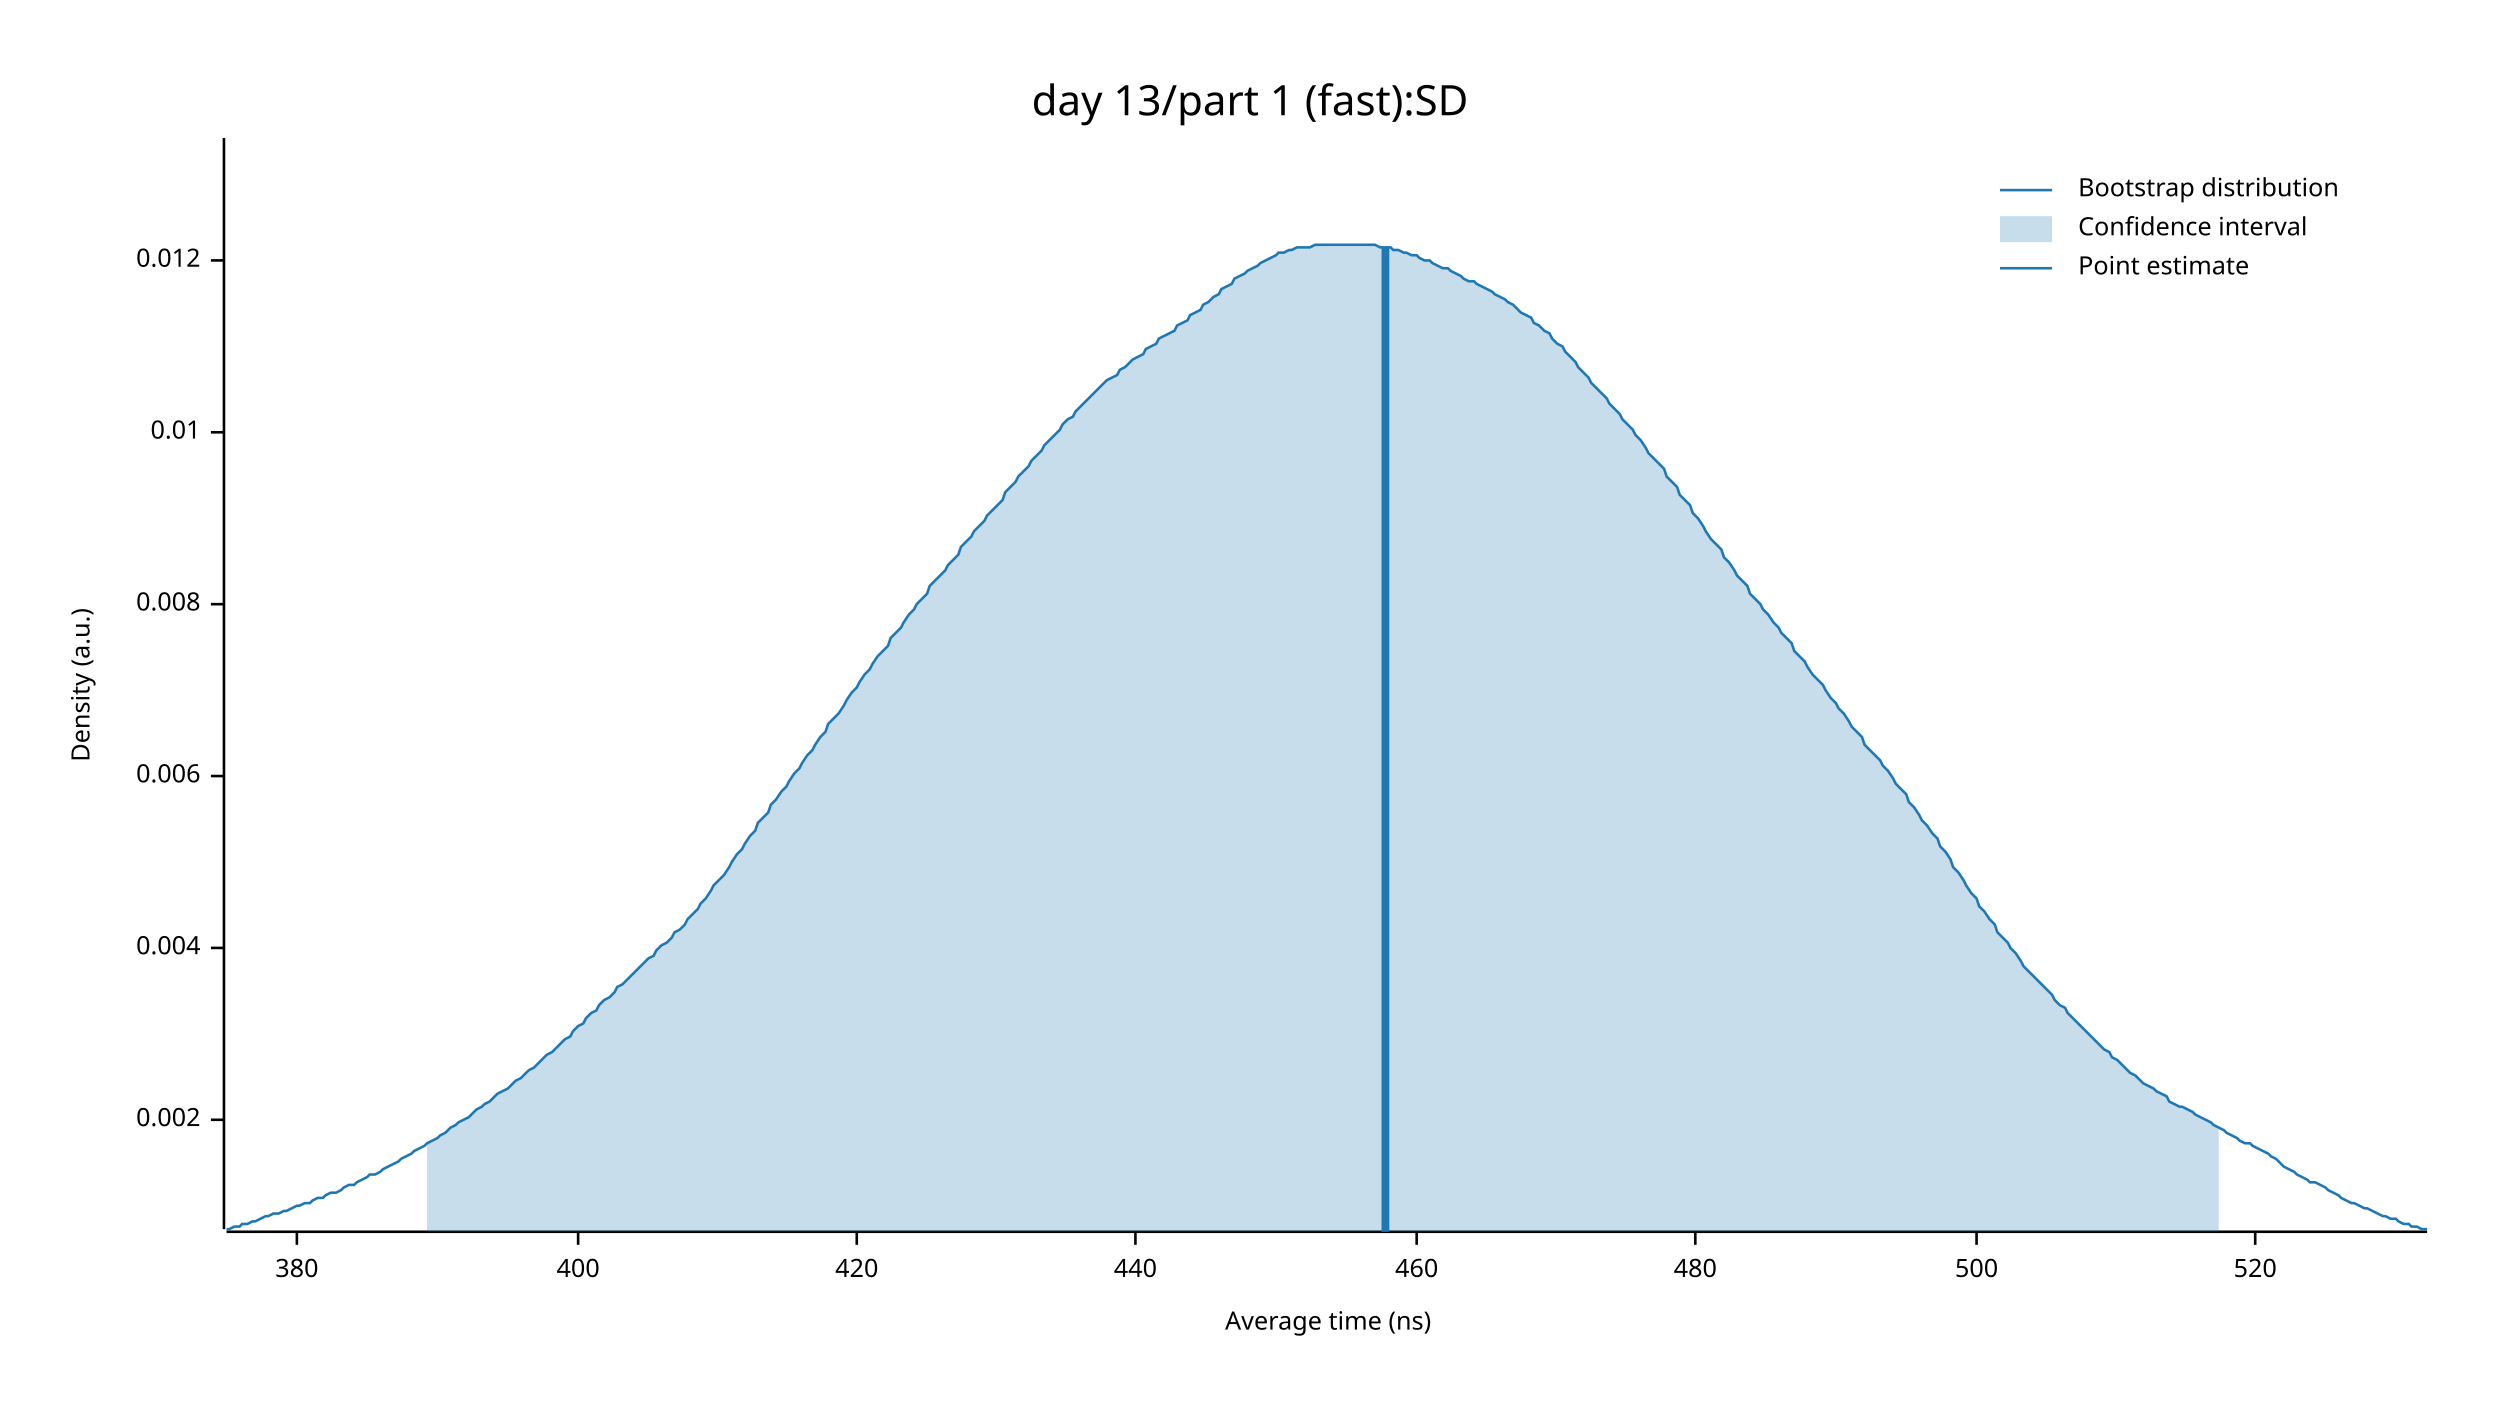
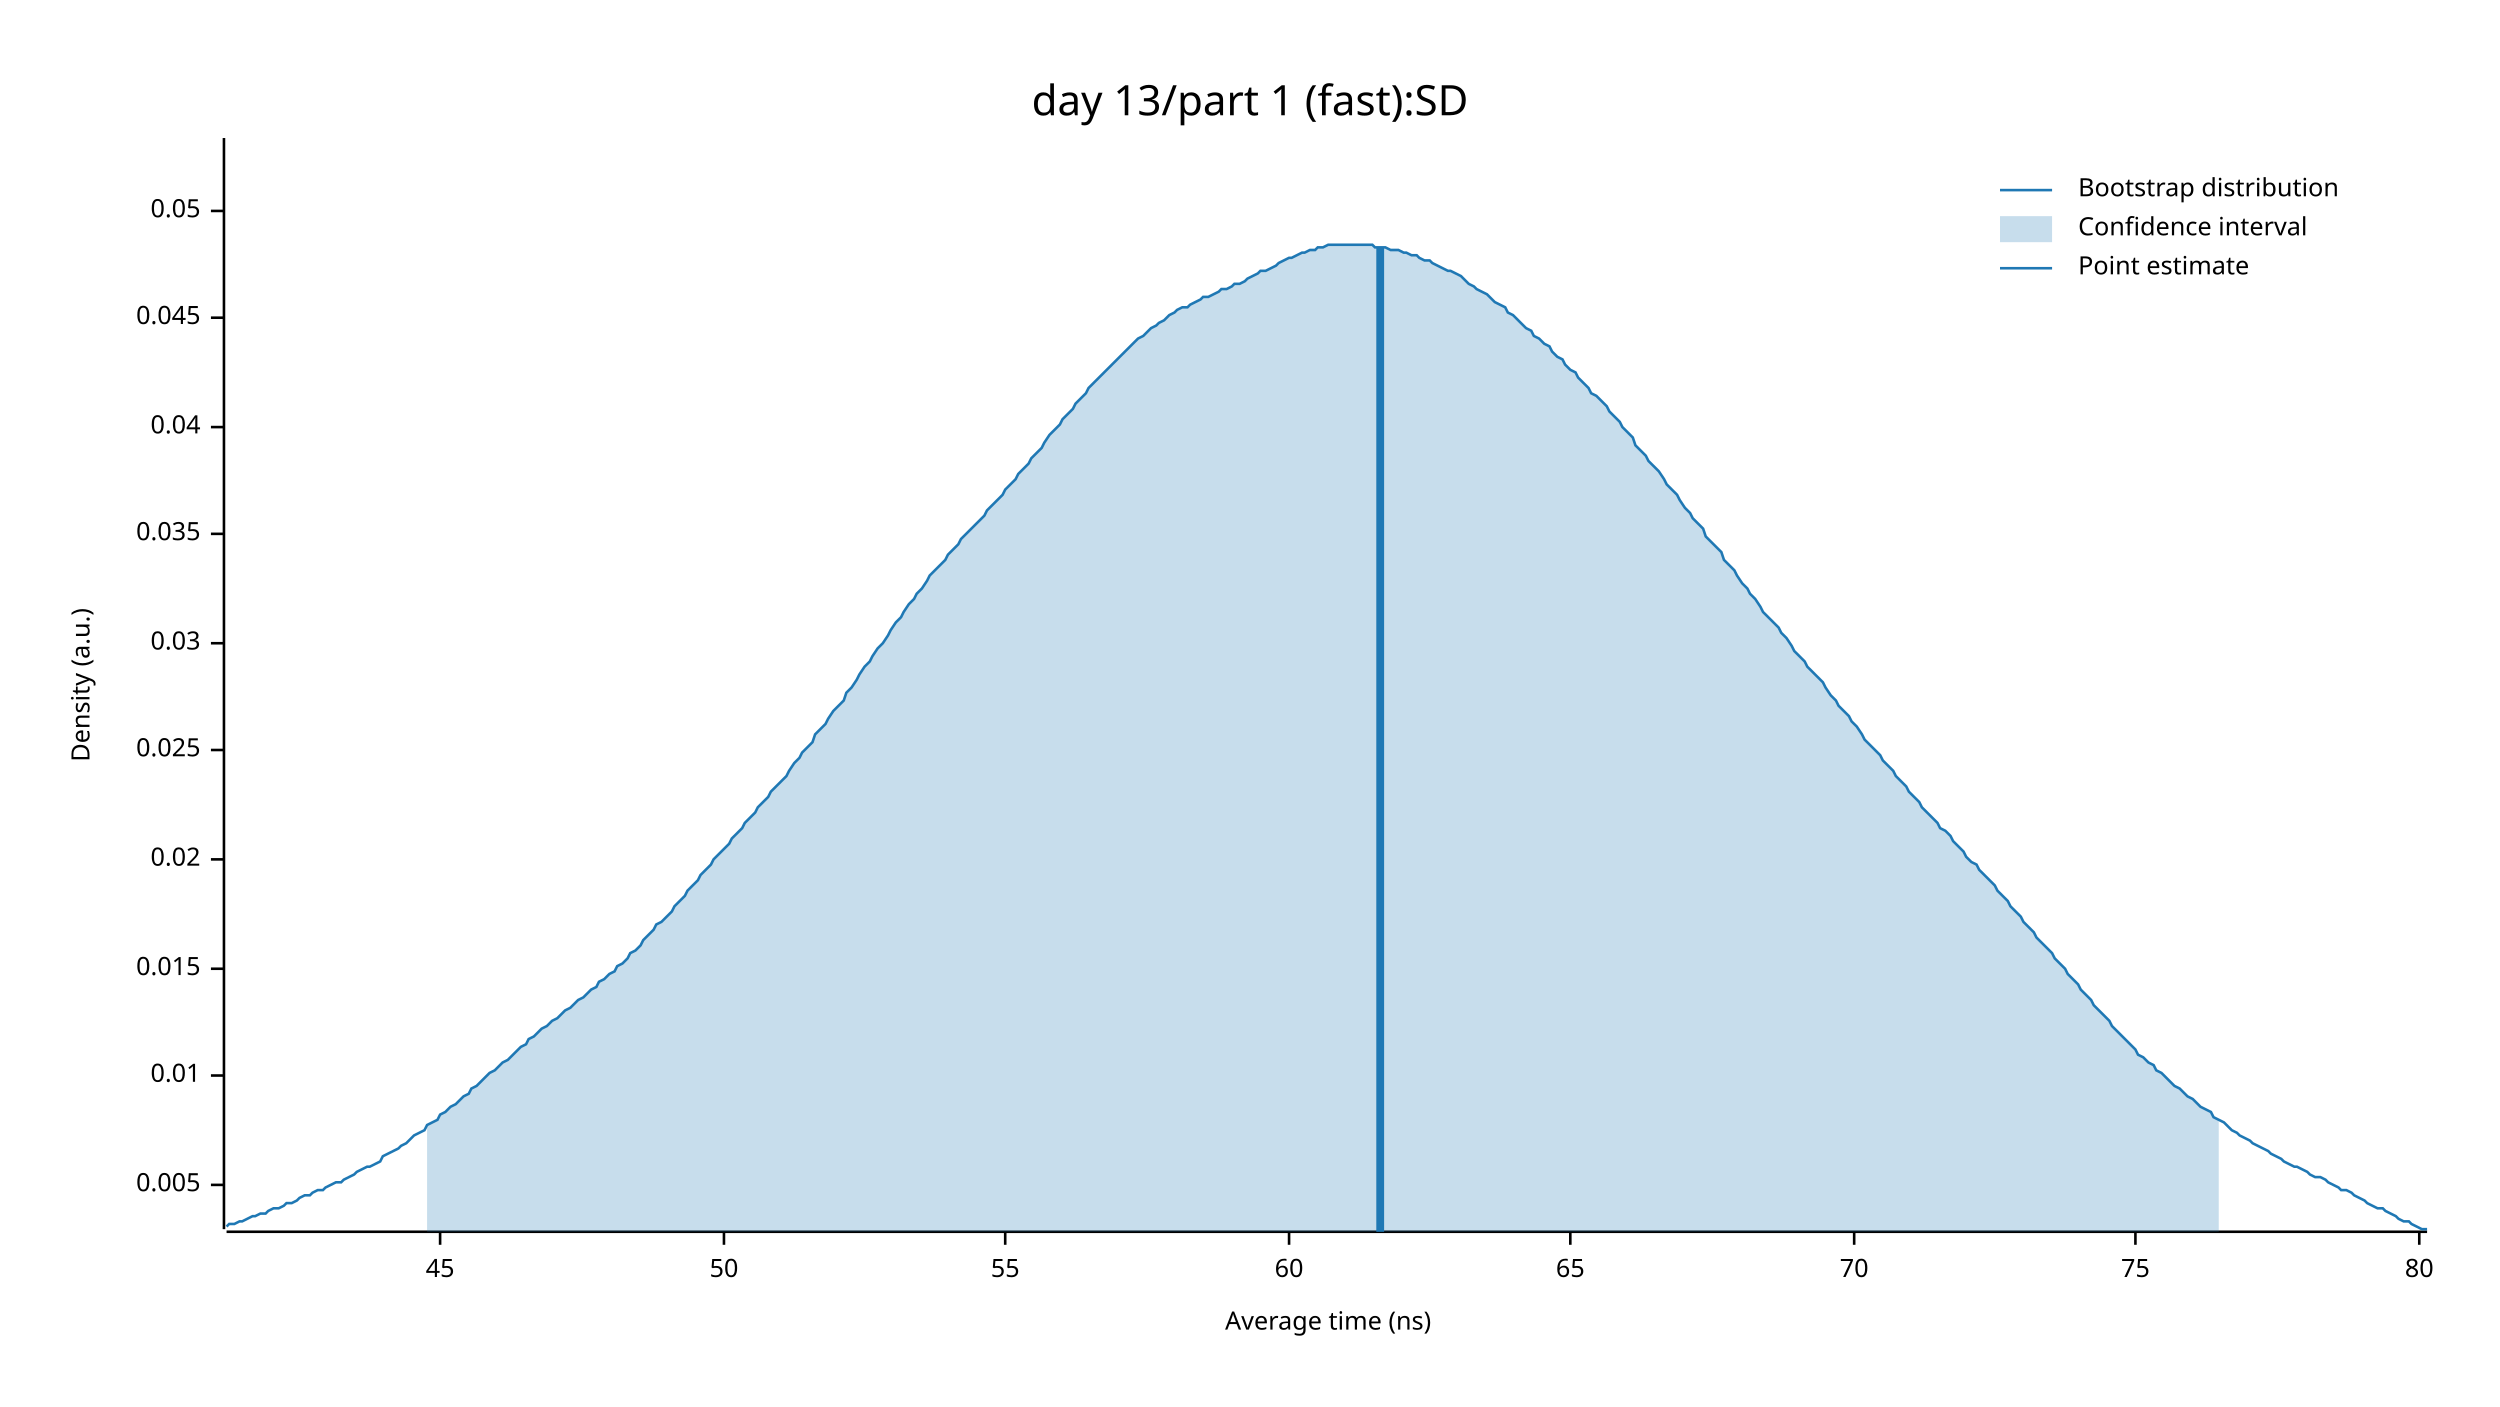
<svg xmlns="http://www.w3.org/2000/svg" width="960" height="540" viewBox="0 0 960 540">
  <text x="480" y="32" dy="0.76em" text-anchor="middle" font-family="sans-serif" font-size="16.129" opacity="1" fill="#000000">
day 13/part 1 (fast):SD
</text>
  <text x="27" y="263" dy="0.76em" text-anchor="middle" font-family="sans-serif" font-size="9.677" opacity="1" fill="#000000" transform="rotate(270, 27, 263)">
Density (a.u.)
</text>
  <text x="510" y="513" dy="-0.5ex" text-anchor="middle" font-family="sans-serif" font-size="9.677" opacity="1" fill="#000000">
Average time (ns)
</text>
  <polyline fill="none" opacity="1" stroke="#000000" stroke-width="1" points="86,53 86,472 " />
-   <text x="77" y="430" dy="0.5ex" text-anchor="end" font-family="sans-serif" font-size="9.677" opacity="1" fill="#000000">
- 0.002
+   <text x="77" y="455" dy="0.5ex" text-anchor="end" font-family="sans-serif" font-size="9.677" opacity="1" fill="#000000">
+ 0.005
</text>
-   <polyline fill="none" opacity="1" stroke="#000000" stroke-width="1" points="81,430 86,430 " />
-   <text x="77" y="364" dy="0.5ex" text-anchor="end" font-family="sans-serif" font-size="9.677" opacity="1" fill="#000000">
- 0.004
- </text>
-   <polyline fill="none" opacity="1" stroke="#000000" stroke-width="1" points="81,364 86,364 " />
-   <text x="77" y="298" dy="0.5ex" text-anchor="end" font-family="sans-serif" font-size="9.677" opacity="1" fill="#000000">
- 0.006
- </text>
-   <polyline fill="none" opacity="1" stroke="#000000" stroke-width="1" points="81,298 86,298 " />
-   <text x="77" y="232" dy="0.5ex" text-anchor="end" font-family="sans-serif" font-size="9.677" opacity="1" fill="#000000">
- 0.008
- </text>
-   <polyline fill="none" opacity="1" stroke="#000000" stroke-width="1" points="81,232 86,232 " />
-   <text x="77" y="166" dy="0.5ex" text-anchor="end" font-family="sans-serif" font-size="9.677" opacity="1" fill="#000000">
+   <polyline fill="none" opacity="1" stroke="#000000" stroke-width="1" points="81,455 86,455 " />
+   <text x="77" y="413" dy="0.5ex" text-anchor="end" font-family="sans-serif" font-size="9.677" opacity="1" fill="#000000">
0.01
</text>
-   <polyline fill="none" opacity="1" stroke="#000000" stroke-width="1" points="81,166 86,166 " />
-   <text x="77" y="100" dy="0.5ex" text-anchor="end" font-family="sans-serif" font-size="9.677" opacity="1" fill="#000000">
- 0.012
+   <polyline fill="none" opacity="1" stroke="#000000" stroke-width="1" points="81,413 86,413 " />
+   <text x="77" y="372" dy="0.5ex" text-anchor="end" font-family="sans-serif" font-size="9.677" opacity="1" fill="#000000">
+ 0.015
</text>
-   <polyline fill="none" opacity="1" stroke="#000000" stroke-width="1" points="81,100 86,100 " />
+   <polyline fill="none" opacity="1" stroke="#000000" stroke-width="1" points="81,372 86,372 " />
+   <text x="77" y="330" dy="0.5ex" text-anchor="end" font-family="sans-serif" font-size="9.677" opacity="1" fill="#000000">
+ 0.02
+ </text>
+   <polyline fill="none" opacity="1" stroke="#000000" stroke-width="1" points="81,330 86,330 " />
+   <text x="77" y="288" dy="0.5ex" text-anchor="end" font-family="sans-serif" font-size="9.677" opacity="1" fill="#000000">
+ 0.025
+ </text>
+   <polyline fill="none" opacity="1" stroke="#000000" stroke-width="1" points="81,288 86,288 " />
+   <text x="77" y="247" dy="0.5ex" text-anchor="end" font-family="sans-serif" font-size="9.677" opacity="1" fill="#000000">
+ 0.03
+ </text>
+   <polyline fill="none" opacity="1" stroke="#000000" stroke-width="1" points="81,247 86,247 " />
+   <text x="77" y="205" dy="0.5ex" text-anchor="end" font-family="sans-serif" font-size="9.677" opacity="1" fill="#000000">
+ 0.035
+ </text>
+   <polyline fill="none" opacity="1" stroke="#000000" stroke-width="1" points="81,205 86,205 " />
+   <text x="77" y="164" dy="0.5ex" text-anchor="end" font-family="sans-serif" font-size="9.677" opacity="1" fill="#000000">
+ 0.04
+ </text>
+   <polyline fill="none" opacity="1" stroke="#000000" stroke-width="1" points="81,164 86,164 " />
+   <text x="77" y="122" dy="0.5ex" text-anchor="end" font-family="sans-serif" font-size="9.677" opacity="1" fill="#000000">
+ 0.045
+ </text>
+   <polyline fill="none" opacity="1" stroke="#000000" stroke-width="1" points="81,122 86,122 " />
+   <text x="77" y="81" dy="0.5ex" text-anchor="end" font-family="sans-serif" font-size="9.677" opacity="1" fill="#000000">
+ 0.05
+ </text>
+   <polyline fill="none" opacity="1" stroke="#000000" stroke-width="1" points="81,81 86,81 " />
  <polyline fill="none" opacity="1" stroke="#000000" stroke-width="1" points="87,473 932,473 " />
-   <text x="114" y="483" dy="0.76em" text-anchor="middle" font-family="sans-serif" font-size="9.677" opacity="1" fill="#000000">
- 380
+   <text x="169" y="483" dy="0.76em" text-anchor="middle" font-family="sans-serif" font-size="9.677" opacity="1" fill="#000000">
+ 45
</text>
-   <polyline fill="none" opacity="1" stroke="#000000" stroke-width="1" points="114,473 114,478 " />
-   <text x="222" y="483" dy="0.76em" text-anchor="middle" font-family="sans-serif" font-size="9.677" opacity="1" fill="#000000">
- 400
+   <polyline fill="none" opacity="1" stroke="#000000" stroke-width="1" points="169,473 169,478 " />
+   <text x="278" y="483" dy="0.76em" text-anchor="middle" font-family="sans-serif" font-size="9.677" opacity="1" fill="#000000">
+ 50
</text>
-   <polyline fill="none" opacity="1" stroke="#000000" stroke-width="1" points="222,473 222,478 " />
-   <text x="329" y="483" dy="0.76em" text-anchor="middle" font-family="sans-serif" font-size="9.677" opacity="1" fill="#000000">
- 420
+   <polyline fill="none" opacity="1" stroke="#000000" stroke-width="1" points="278,473 278,478 " />
+   <text x="386" y="483" dy="0.76em" text-anchor="middle" font-family="sans-serif" font-size="9.677" opacity="1" fill="#000000">
+ 55
</text>
-   <polyline fill="none" opacity="1" stroke="#000000" stroke-width="1" points="329,473 329,478 " />
-   <text x="436" y="483" dy="0.76em" text-anchor="middle" font-family="sans-serif" font-size="9.677" opacity="1" fill="#000000">
- 440
+   <polyline fill="none" opacity="1" stroke="#000000" stroke-width="1" points="386,473 386,478 " />
+   <text x="495" y="483" dy="0.76em" text-anchor="middle" font-family="sans-serif" font-size="9.677" opacity="1" fill="#000000">
+ 60
</text>
-   <polyline fill="none" opacity="1" stroke="#000000" stroke-width="1" points="436,473 436,478 " />
-   <text x="544" y="483" dy="0.76em" text-anchor="middle" font-family="sans-serif" font-size="9.677" opacity="1" fill="#000000">
- 460
+   <polyline fill="none" opacity="1" stroke="#000000" stroke-width="1" points="495,473 495,478 " />
+   <text x="603" y="483" dy="0.76em" text-anchor="middle" font-family="sans-serif" font-size="9.677" opacity="1" fill="#000000">
+ 65
</text>
-   <polyline fill="none" opacity="1" stroke="#000000" stroke-width="1" points="544,473 544,478 " />
-   <text x="651" y="483" dy="0.76em" text-anchor="middle" font-family="sans-serif" font-size="9.677" opacity="1" fill="#000000">
- 480
+   <polyline fill="none" opacity="1" stroke="#000000" stroke-width="1" points="603,473 603,478 " />
+   <text x="712" y="483" dy="0.76em" text-anchor="middle" font-family="sans-serif" font-size="9.677" opacity="1" fill="#000000">
+ 70
</text>
-   <polyline fill="none" opacity="1" stroke="#000000" stroke-width="1" points="651,473 651,478 " />
-   <text x="759" y="483" dy="0.76em" text-anchor="middle" font-family="sans-serif" font-size="9.677" opacity="1" fill="#000000">
- 500
+   <polyline fill="none" opacity="1" stroke="#000000" stroke-width="1" points="712,473 712,478 " />
+   <text x="820" y="483" dy="0.76em" text-anchor="middle" font-family="sans-serif" font-size="9.677" opacity="1" fill="#000000">
+ 75
</text>
-   <polyline fill="none" opacity="1" stroke="#000000" stroke-width="1" points="759,473 759,478 " />
-   <text x="866" y="483" dy="0.76em" text-anchor="middle" font-family="sans-serif" font-size="9.677" opacity="1" fill="#000000">
- 520
+   <polyline fill="none" opacity="1" stroke="#000000" stroke-width="1" points="820,473 820,478 " />
+   <text x="929" y="483" dy="0.76em" text-anchor="middle" font-family="sans-serif" font-size="9.677" opacity="1" fill="#000000">
+ 80
</text>
-   <polyline fill="none" opacity="1" stroke="#000000" stroke-width="1" points="866,473 866,478 " />
-   <polyline fill="none" opacity="1" stroke="#1F78B4" stroke-width="1" points="87,472 88,472 90,471 92,471 93,470 95,470 97,469 98,469 100,468 102,467 103,467 105,466 107,466 109,465 110,465 112,464 114,463 115,463 117,462 119,462 120,461 122,460 124,460 125,459 127,458 129,458 131,457 132,456 134,455 136,455 137,454 139,453 141,452 142,451 144,451 146,450 147,449 149,448 151,447 153,446 154,445 156,444 158,443 159,442 161,441 163,440 164,439 166,438 168,437 169,436 171,435 173,433 175,432 176,431 178,430 180,429 181,428 183,426 185,425 186,424 188,423 190,421 191,420 193,419 195,418 197,416 198,415 200,414 202,412 203,411 205,410 207,408 208,407 210,405 212,404 214,402 215,401 217,399 219,398 220,396 222,394 224,393 225,391 227,389 229,388 230,386 232,384 234,383 236,381 237,379 239,378 241,376 242,375 244,373 246,371 247,370 249,368 251,367 252,365 254,363 256,362 258,360 259,358 261,357 263,355 264,353 266,351 268,349 269,347 271,345 273,342 274,340 276,338 278,336 280,333 281,331 283,328 285,326 286,324 288,321 290,319 291,316 293,314 295,312 296,309 298,307 300,304 302,302 303,300 305,297 307,295 308,293 310,290 312,288 313,286 315,283 317,281 318,278 320,276 322,274 324,271 325,269 327,266 329,264 330,262 332,259 334,257 335,255 337,252 339,250 341,248 342,245 344,243 346,241 347,239 349,236 351,234 352,232 354,230 356,228 357,225 359,223 361,221 363,219 364,217 366,215 368,213 369,210 371,208 373,206 374,204 376,202 378,200 379,198 381,196 383,194 385,192 386,189 388,187 390,185 391,183 393,181 395,179 396,177 398,175 400,173 401,171 403,169 405,167 407,165 408,163 410,161 412,160 413,158 415,156 417,154 418,153 420,151 422,149 423,148 425,146 427,145 429,144 430,142 432,141 434,139 435,138 437,137 439,136 440,134 442,133 444,132 445,130 447,129 449,128 451,127 452,125 454,124 456,123 457,121 459,120 461,119 462,117 464,116 466,114 468,113 469,111 471,110 473,109 474,107 476,106 478,105 479,104 481,103 483,102 484,101 486,100 488,99 490,98 491,97 493,97 495,96 496,96 498,95 500,95 501,95 503,95 505,94 506,94 508,94 510,94 512,94 513,94 515,94 517,94 518,94 520,94 522,94 523,94 525,94 527,94 528,94 530,95 532,95 534,95 535,96 537,96 539,97 540,97 542,98 544,98 545,99 547,100 549,100 550,101 552,102 554,103 556,103 557,104 559,105 561,106 562,107 564,108 566,108 567,109 569,110 571,111 573,112 574,113 576,114 578,115 579,116 581,117 583,119 584,120 586,121 588,122 589,124 591,125 593,127 595,128 596,130 598,132 600,133 601,135 603,137 605,139 606,141 608,143 610,145 611,147 613,149 615,151 617,153 618,155 620,157 622,159 623,161 625,163 627,165 628,167 630,169 632,172 633,174 635,176 637,178 639,180 640,183 642,185 644,187 645,190 647,192 649,194 650,197 652,199 654,202 655,204 657,207 659,209 661,211 662,214 664,216 666,219 667,221 669,223 671,225 672,228 674,230 676,232 677,234 679,236 681,239 683,241 684,243 686,245 688,247 689,250 691,252 693,254 694,256 696,259 698,261 700,263 701,265 703,268 705,270 706,272 708,274 710,277 711,279 713,281 715,283 716,286 718,288 720,290 722,292 723,294 725,296 727,299 728,301 730,303 732,305 733,308 735,310 737,313 738,315 740,317 742,320 744,322 745,325 747,327 749,330 750,333 752,335 754,338 755,340 757,343 759,345 760,348 762,350 764,353 766,355 767,358 769,360 771,362 772,364 774,366 776,369 777,371 779,373 781,375 782,376 784,378 786,380 788,382 789,384 791,386 793,387 794,389 796,391 798,393 799,394 801,396 803,398 804,399 806,401 808,403 810,404 811,406 813,407 815,409 816,410 818,412 820,413 821,414 823,416 825,417 827,418 828,419 830,420 832,421 833,423 835,424 837,425 838,425 840,426 842,427 843,428 845,429 847,430 849,431 850,432 852,433 854,434 855,435 857,436 859,437 860,438 862,439 864,439 865,440 867,441 869,442 871,443 872,444 874,445 876,447 877,448 879,449 881,450 882,451 884,452 886,453 887,454 889,454 891,455 893,456 894,457 896,458 898,459 899,460 901,461 903,462 904,462 906,463 908,464 909,464 911,465 913,466 915,467 916,467 918,468 920,468 921,469 923,470 925,470 926,471 928,471 930,472 932,472 " />
-   <polygon opacity="0.25" fill="#1F78B4" points="164,439 166,438 168,437 169,436 171,435 173,433 175,432 176,431 178,430 180,429 181,428 183,426 185,425 186,424 188,423 190,421 191,420 193,419 195,418 197,416 198,415 200,414 202,412 203,411 205,410 207,408 208,407 210,405 212,404 214,402 215,401 217,399 219,398 220,396 222,394 224,393 225,391 227,389 229,388 230,386 232,384 234,383 236,381 237,379 239,378 241,376 242,375 244,373 246,371 247,370 249,368 251,367 252,365 254,363 256,362 258,360 259,358 261,357 263,355 264,353 266,351 268,349 269,347 271,345 273,342 274,340 276,338 278,336 280,333 281,331 283,328 285,326 286,324 288,321 290,319 291,316 293,314 295,312 296,309 298,307 300,304 302,302 303,300 305,297 307,295 308,293 310,290 312,288 313,286 315,283 317,281 318,278 320,276 322,274 324,271 325,269 327,266 329,264 330,262 332,259 334,257 335,255 337,252 339,250 341,248 342,245 344,243 346,241 347,239 349,236 351,234 352,232 354,230 356,228 357,225 359,223 361,221 363,219 364,217 366,215 368,213 369,210 371,208 373,206 374,204 376,202 378,200 379,198 381,196 383,194 385,192 386,189 388,187 390,185 391,183 393,181 395,179 396,177 398,175 400,173 401,171 403,169 405,167 407,165 408,163 410,161 412,160 413,158 415,156 417,154 418,153 420,151 422,149 423,148 425,146 427,145 429,144 430,142 432,141 434,139 435,138 437,137 439,136 440,134 442,133 444,132 445,130 447,129 449,128 451,127 452,125 454,124 456,123 457,121 459,120 461,119 462,117 464,116 466,114 468,113 469,111 471,110 473,109 474,107 476,106 478,105 479,104 481,103 483,102 484,101 486,100 488,99 490,98 491,97 493,97 495,96 496,96 498,95 500,95 501,95 503,95 505,94 506,94 508,94 510,94 512,94 513,94 515,94 517,94 518,94 520,94 522,94 523,94 525,94 527,94 528,94 530,95 532,95 534,95 535,96 537,96 539,97 540,97 542,98 544,98 545,99 547,100 549,100 550,101 552,102 554,103 556,103 557,104 559,105 561,106 562,107 564,108 566,108 567,109 569,110 571,111 573,112 574,113 576,114 578,115 579,116 581,117 583,119 584,120 586,121 588,122 589,124 591,125 593,127 595,128 596,130 598,132 600,133 601,135 603,137 605,139 606,141 608,143 610,145 611,147 613,149 615,151 617,153 618,155 620,157 622,159 623,161 625,163 627,165 628,167 630,169 632,172 633,174 635,176 637,178 639,180 640,183 642,185 644,187 645,190 647,192 649,194 650,197 652,199 654,202 655,204 657,207 659,209 661,211 662,214 664,216 666,219 667,221 669,223 671,225 672,228 674,230 676,232 677,234 679,236 681,239 683,241 684,243 686,245 688,247 689,250 691,252 693,254 694,256 696,259 698,261 700,263 701,265 703,268 705,270 706,272 708,274 710,277 711,279 713,281 715,283 716,286 718,288 720,290 722,292 723,294 725,296 727,299 728,301 730,303 732,305 733,308 735,310 737,313 738,315 740,317 742,320 744,322 745,325 747,327 749,330 750,333 752,335 754,338 755,340 757,343 759,345 760,348 762,350 764,353 766,355 767,358 769,360 771,362 772,364 774,366 776,369 777,371 779,373 781,375 782,376 784,378 786,380 788,382 789,384 791,386 793,387 794,389 796,391 798,393 799,394 801,396 803,398 804,399 806,401 808,403 810,404 811,406 813,407 815,409 816,410 818,412 820,413 821,414 823,416 825,417 827,418 828,419 830,420 832,421 833,423 835,424 837,425 838,425 840,426 842,427 843,428 845,429 847,430 849,431 850,432 852,433 852,473 164,473 " />
-   <polyline fill="none" opacity="1" stroke="#1F78B4" stroke-width="3" points="532,473 532,95 " />
+   <polyline fill="none" opacity="1" stroke="#000000" stroke-width="1" points="929,473 929,478 " />
+   <polyline fill="none" opacity="1" stroke="#1F78B4" stroke-width="1" points="87,471 88,470 90,470 92,469 93,469 95,468 97,467 98,467 100,466 102,466 103,465 105,464 107,464 109,463 110,462 112,462 114,461 115,460 117,459 119,459 120,458 122,457 124,457 125,456 127,455 129,454 131,454 132,453 134,452 136,451 137,450 139,449 141,448 142,448 144,447 146,446 147,444 149,443 151,442 153,441 154,440 156,439 158,437 159,436 161,435 163,434 164,432 166,431 168,430 169,428 171,427 173,425 175,424 176,423 178,421 180,420 181,418 183,417 185,415 186,414 188,412 190,411 191,410 193,408 195,407 197,405 198,404 200,402 202,401 203,399 205,398 207,396 208,395 210,394 212,392 214,391 215,390 217,388 219,387 220,386 222,384 224,383 225,382 227,380 229,379 230,377 232,376 234,374 236,373 237,371 239,370 241,368 242,366 244,365 246,363 247,361 249,359 251,357 252,355 254,354 256,352 258,350 259,348 261,346 263,344 264,342 266,340 268,338 269,336 271,334 273,332 274,330 276,328 278,326 280,324 281,322 283,320 285,318 286,316 288,314 290,312 291,310 293,308 295,306 296,304 298,302 300,300 302,298 303,296 305,293 307,291 308,289 310,287 312,285 313,282 315,280 317,278 318,276 320,273 322,271 324,269 325,266 327,264 329,261 330,259 332,256 334,254 335,252 337,249 339,247 341,244 342,242 344,239 346,237 347,235 349,232 351,230 352,228 354,226 356,223 357,221 359,219 361,217 363,215 364,213 366,211 368,209 369,207 371,205 373,203 374,202 376,200 378,198 379,196 381,194 383,192 385,190 386,188 388,186 390,184 391,182 393,180 395,178 396,176 398,174 400,172 401,170 403,167 405,165 407,163 408,161 410,159 412,157 413,155 415,153 417,151 418,149 420,147 422,145 423,144 425,142 427,140 429,138 430,137 432,135 434,133 435,132 437,130 439,129 440,128 442,126 444,125 445,124 447,123 449,121 451,120 452,119 454,118 456,118 457,117 459,116 461,115 462,114 464,114 466,113 468,112 469,111 471,111 473,110 474,109 476,109 478,108 479,107 481,106 483,105 484,104 486,104 488,103 490,102 491,101 493,100 495,99 496,99 498,98 500,97 501,97 503,96 505,96 506,95 508,95 510,94 512,94 513,94 515,94 517,94 518,94 520,94 522,94 523,94 525,94 527,94 528,95 530,95 532,95 534,96 535,96 537,96 539,97 540,97 542,98 544,98 545,99 547,100 549,100 550,101 552,102 554,103 556,104 557,104 559,105 561,106 562,107 564,109 566,110 567,111 569,112 571,113 573,115 574,116 576,117 578,118 579,120 581,121 583,123 584,124 586,126 588,127 589,129 591,130 593,132 595,133 596,135 598,137 600,138 601,140 603,142 605,143 606,145 608,147 610,149 611,151 613,152 615,154 617,156 618,158 620,160 622,162 623,164 625,166 627,168 628,171 630,173 632,175 633,177 635,179 637,181 639,184 640,186 642,188 644,190 645,192 647,195 649,197 650,199 652,201 654,203 655,206 657,208 659,210 661,212 662,215 664,217 666,219 667,221 669,224 671,226 672,228 674,230 676,233 677,235 679,237 681,239 683,241 684,243 686,245 688,248 689,250 691,252 693,254 694,256 696,258 698,260 700,262 701,264 703,267 705,269 706,271 708,273 710,275 711,277 713,279 715,282 716,284 718,286 720,288 722,290 723,292 725,294 727,296 728,298 730,300 732,302 733,304 735,306 737,308 738,310 740,312 742,314 744,316 745,318 747,319 749,321 750,323 752,325 754,327 755,329 757,331 759,332 760,334 762,336 764,338 766,340 767,342 769,344 771,346 772,348 774,350 776,352 777,354 779,356 781,358 782,360 784,362 786,364 788,366 789,368 791,370 793,372 794,374 796,376 798,378 799,380 801,382 803,384 804,386 806,388 808,390 810,392 811,394 813,396 815,398 816,399 818,401 820,403 821,405 823,406 825,408 827,409 828,411 830,412 832,414 833,415 835,417 837,418 838,419 840,421 842,422 843,423 845,425 847,426 849,427 850,429 852,430 854,431 855,432 857,434 859,435 860,436 862,437 864,438 865,439 867,440 869,441 871,442 872,443 874,444 876,445 877,446 879,447 881,448 882,448 884,449 886,450 887,451 889,452 891,452 893,453 894,454 896,455 898,456 899,457 901,457 903,458 904,459 906,460 908,461 909,462 911,463 913,464 915,464 916,465 918,466 920,467 921,468 923,469 925,469 926,470 928,471 930,472 932,472 " />
+   <polygon opacity="0.25" fill="#1F78B4" points="164,432 166,431 168,430 169,428 171,427 173,425 175,424 176,423 178,421 180,420 181,418 183,417 185,415 186,414 188,412 190,411 191,410 193,408 195,407 197,405 198,404 200,402 202,401 203,399 205,398 207,396 208,395 210,394 212,392 214,391 215,390 217,388 219,387 220,386 222,384 224,383 225,382 227,380 229,379 230,377 232,376 234,374 236,373 237,371 239,370 241,368 242,366 244,365 246,363 247,361 249,359 251,357 252,355 254,354 256,352 258,350 259,348 261,346 263,344 264,342 266,340 268,338 269,336 271,334 273,332 274,330 276,328 278,326 280,324 281,322 283,320 285,318 286,316 288,314 290,312 291,310 293,308 295,306 296,304 298,302 300,300 302,298 303,296 305,293 307,291 308,289 310,287 312,285 313,282 315,280 317,278 318,276 320,273 322,271 324,269 325,266 327,264 329,261 330,259 332,256 334,254 335,252 337,249 339,247 341,244 342,242 344,239 346,237 347,235 349,232 351,230 352,228 354,226 356,223 357,221 359,219 361,217 363,215 364,213 366,211 368,209 369,207 371,205 373,203 374,202 376,200 378,198 379,196 381,194 383,192 385,190 386,188 388,186 390,184 391,182 393,180 395,178 396,176 398,174 400,172 401,170 403,167 405,165 407,163 408,161 410,159 412,157 413,155 415,153 417,151 418,149 420,147 422,145 423,144 425,142 427,140 429,138 430,137 432,135 434,133 435,132 437,130 439,129 440,128 442,126 444,125 445,124 447,123 449,121 451,120 452,119 454,118 456,118 457,117 459,116 461,115 462,114 464,114 466,113 468,112 469,111 471,111 473,110 474,109 476,109 478,108 479,107 481,106 483,105 484,104 486,104 488,103 490,102 491,101 493,100 495,99 496,99 498,98 500,97 501,97 503,96 505,96 506,95 508,95 510,94 512,94 513,94 515,94 517,94 518,94 520,94 522,94 523,94 525,94 527,94 528,95 530,95 532,95 534,96 535,96 537,96 539,97 540,97 542,98 544,98 545,99 547,100 549,100 550,101 552,102 554,103 556,104 557,104 559,105 561,106 562,107 564,109 566,110 567,111 569,112 571,113 573,115 574,116 576,117 578,118 579,120 581,121 583,123 584,124 586,126 588,127 589,129 591,130 593,132 595,133 596,135 598,137 600,138 601,140 603,142 605,143 606,145 608,147 610,149 611,151 613,152 615,154 617,156 618,158 620,160 622,162 623,164 625,166 627,168 628,171 630,173 632,175 633,177 635,179 637,181 639,184 640,186 642,188 644,190 645,192 647,195 649,197 650,199 652,201 654,203 655,206 657,208 659,210 661,212 662,215 664,217 666,219 667,221 669,224 671,226 672,228 674,230 676,233 677,235 679,237 681,239 683,241 684,243 686,245 688,248 689,250 691,252 693,254 694,256 696,258 698,260 700,262 701,264 703,267 705,269 706,271 708,273 710,275 711,277 713,279 715,282 716,284 718,286 720,288 722,290 723,292 725,294 727,296 728,298 730,300 732,302 733,304 735,306 737,308 738,310 740,312 742,314 744,316 745,318 747,319 749,321 750,323 752,325 754,327 755,329 757,331 759,332 760,334 762,336 764,338 766,340 767,342 769,344 771,346 772,348 774,350 776,352 777,354 779,356 781,358 782,360 784,362 786,364 788,366 789,368 791,370 793,372 794,374 796,376 798,378 799,380 801,382 803,384 804,386 806,388 808,390 810,392 811,394 813,396 815,398 816,399 818,401 820,403 821,405 823,406 825,408 827,409 828,411 830,412 832,414 833,415 835,417 837,418 838,419 840,421 842,422 843,423 845,425 847,426 849,427 850,429 852,430 852,473 164,473 " />
+   <polyline fill="none" opacity="1" stroke="#1F78B4" stroke-width="3" points="530,473 530,95 " />
  <text x="798" y="68" dy="0.76em" text-anchor="start" font-family="sans-serif" font-size="9.677" opacity="1" fill="#000000">
Bootstrap distribution
</text>
  <text x="798" y="83" dy="0.76em" text-anchor="start" font-family="sans-serif" font-size="9.677" opacity="1" fill="#000000">
Confidence interval
</text>
  <text x="798" y="98" dy="0.76em" text-anchor="start" font-family="sans-serif" font-size="9.677" opacity="1" fill="#000000">
Point estimate
</text>
  <polyline fill="none" opacity="1" stroke="#1F78B4" stroke-width="1" points="768,73 788,73 " />
  <rect x="768" y="83" width="20" height="10" opacity="0.25" fill="#1F78B4" stroke="none" />
  <polyline fill="none" opacity="1" stroke="#1F78B4" stroke-width="1" points="768,103 788,103 " />
</svg>
